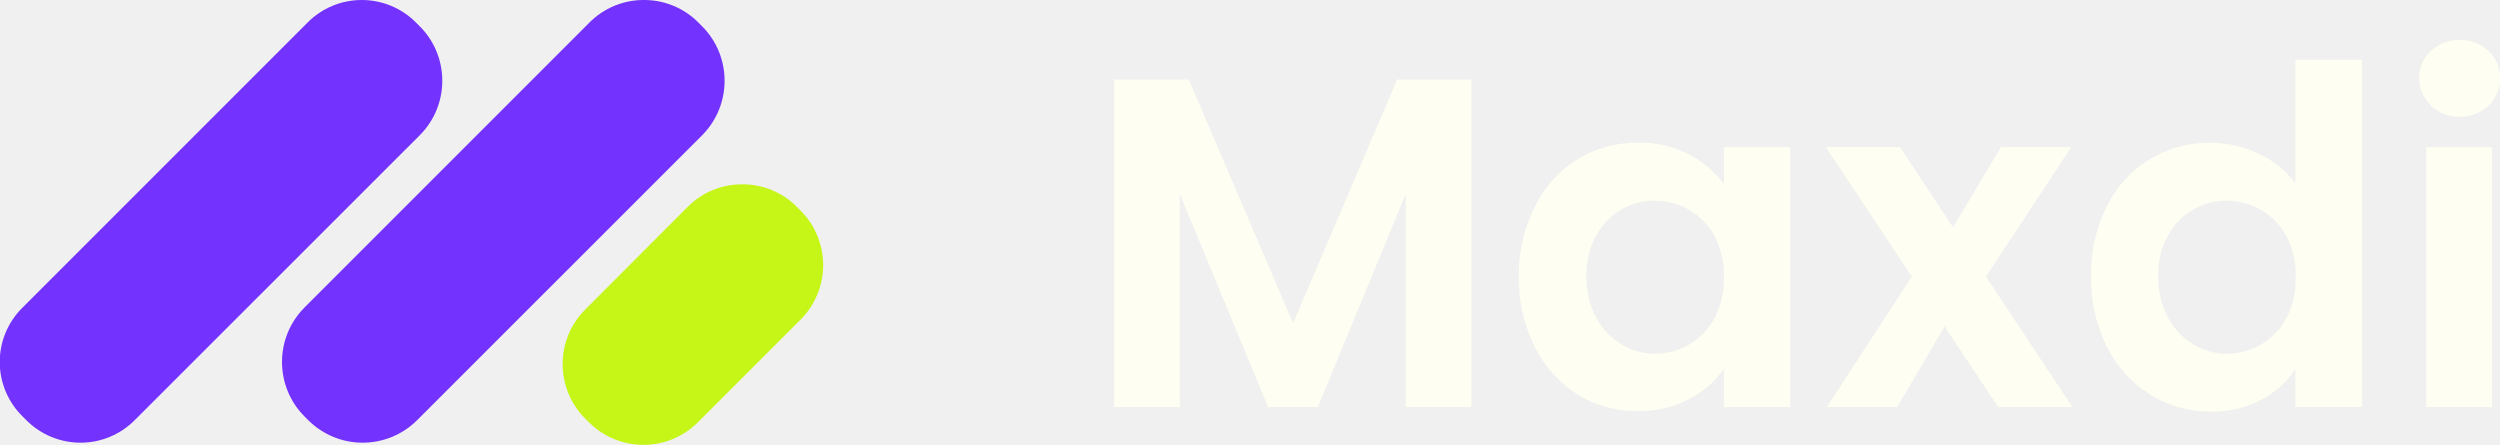
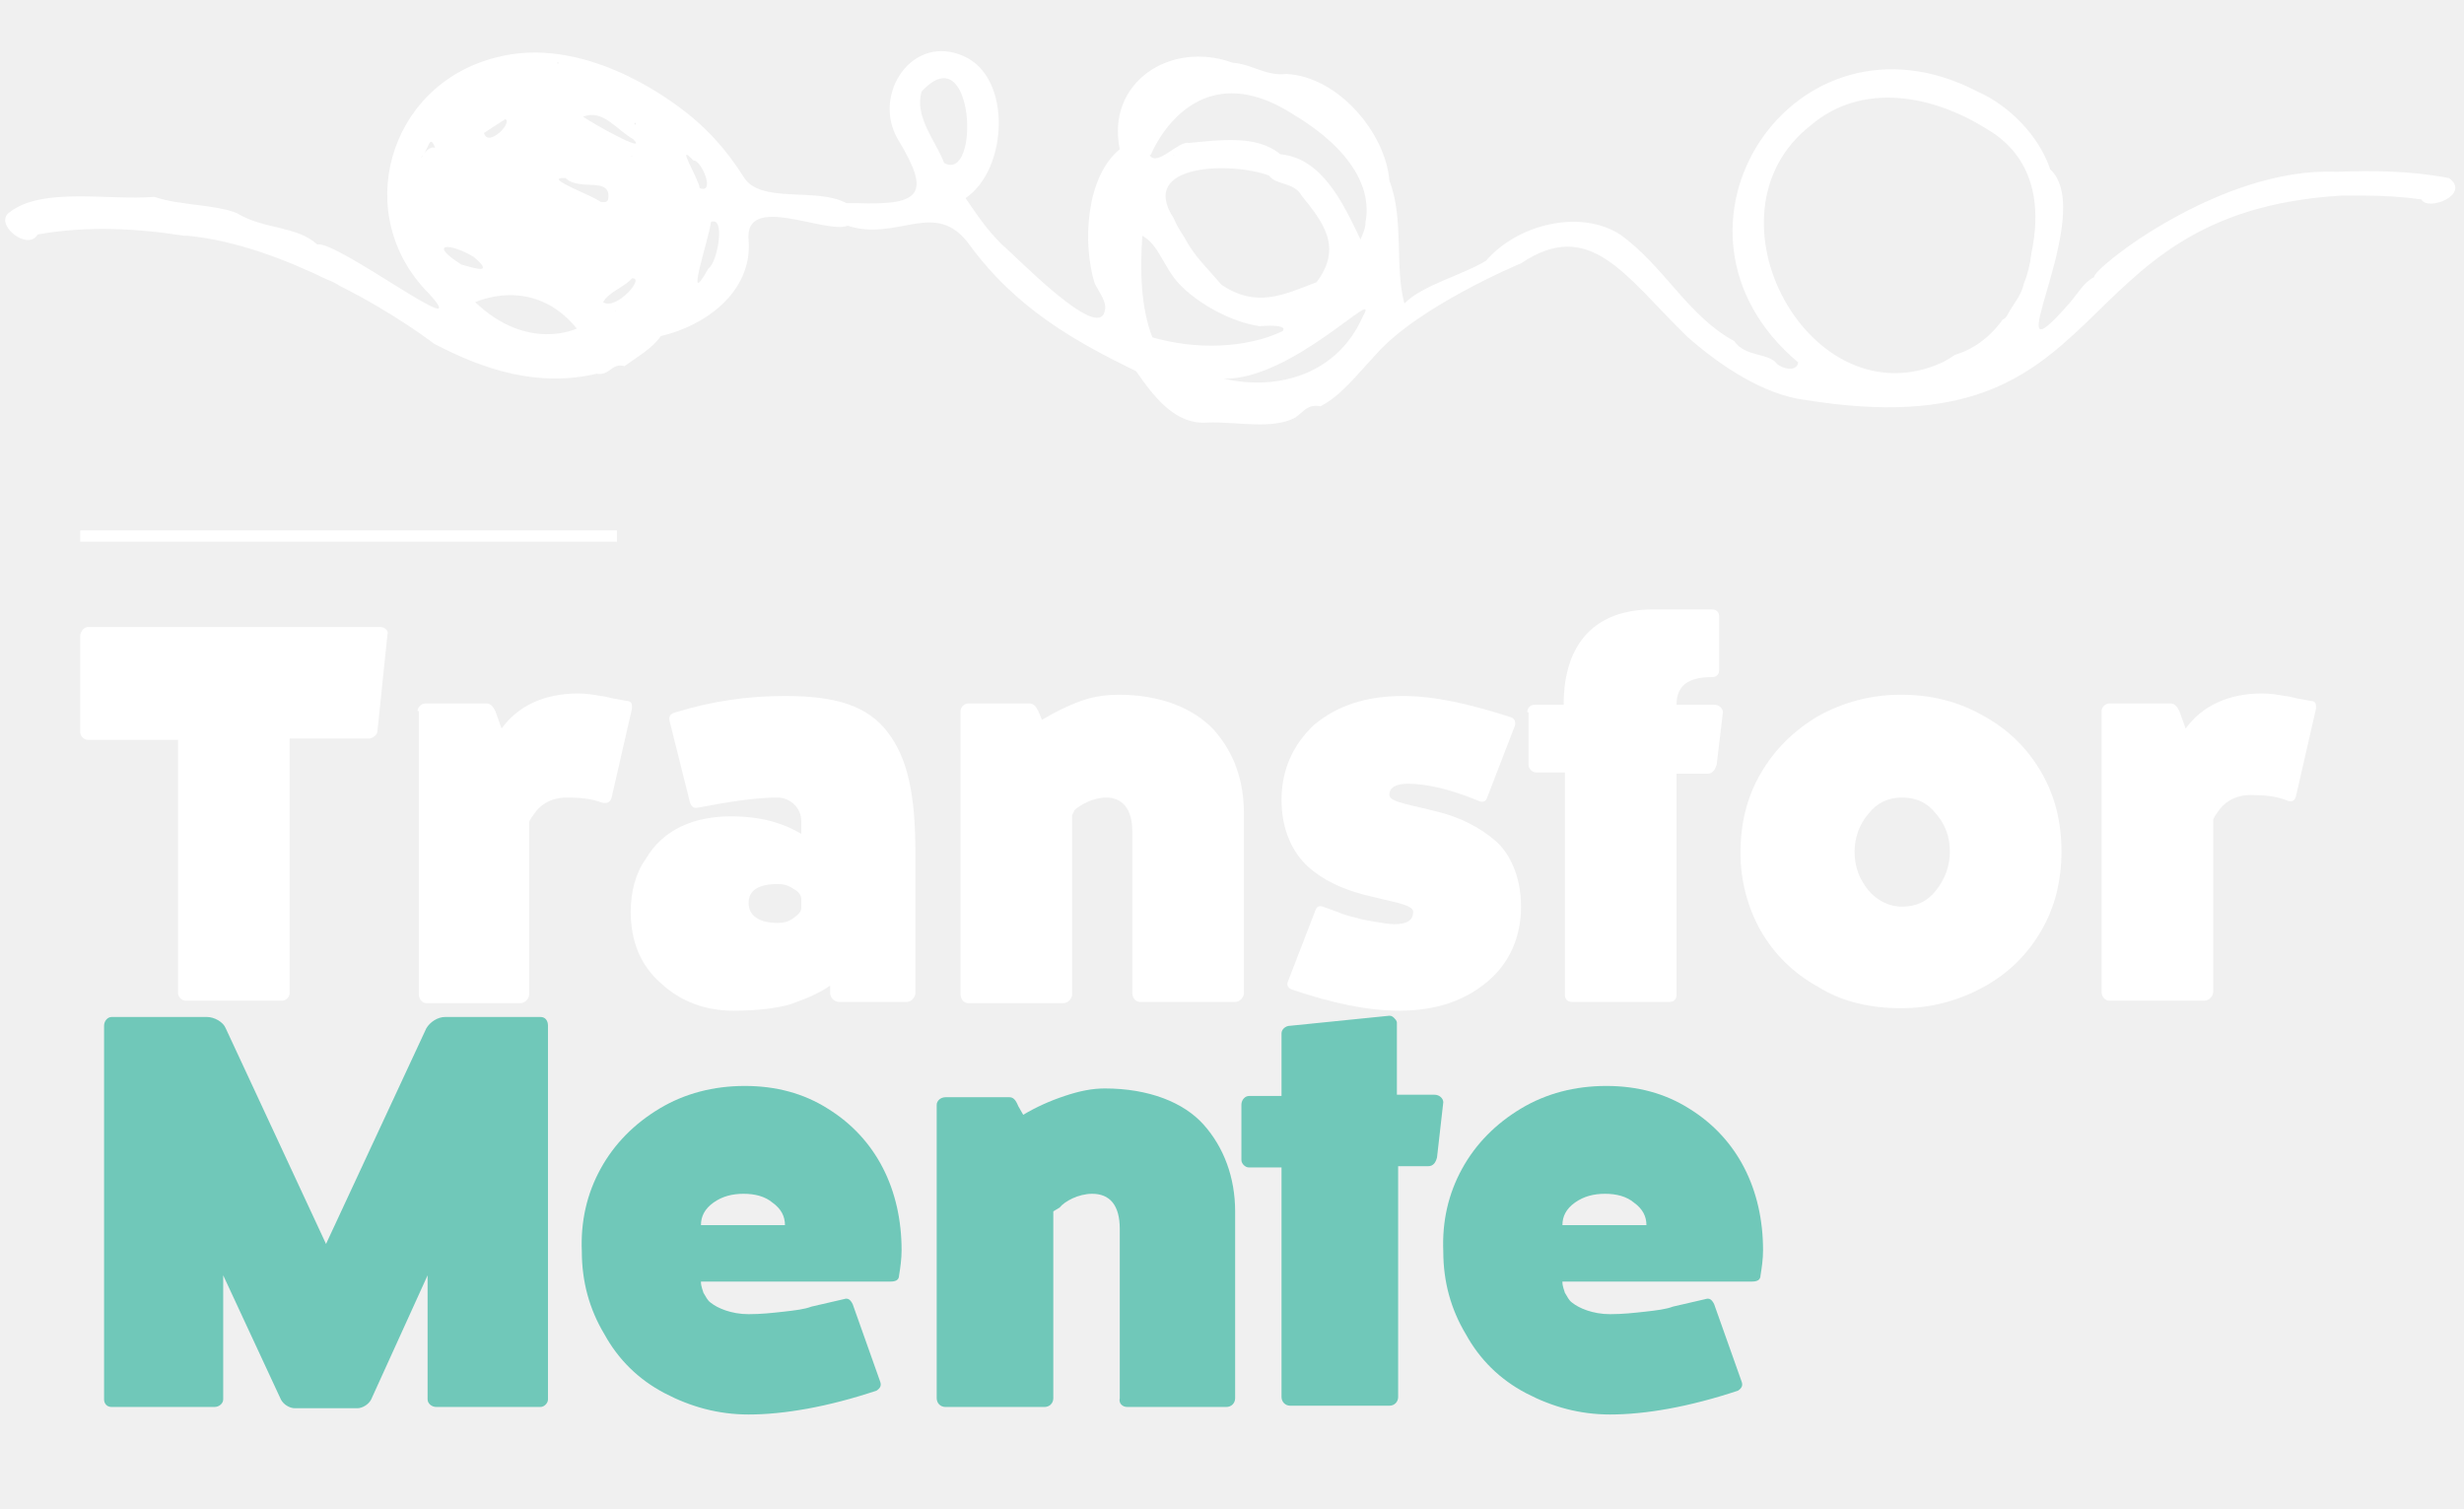
- <svg xmlns="http://www.w3.org/2000/svg" viewBox="0 0 196.53 34.97">
-   <defs>
-     <style>.cls-1{fill:#fffef2;}.cls-2{fill:#c5f617;}.cls-3{fill:#7432ff;}</style>
-   </defs>
-   <g id="Layer_2" data-name="Layer 2">
-     <g id="Footer">
-       <g id="Info">
-         <g id="About">
-           <g id="Logo">
-             <path class="cls-1" d="M115.67,6.25V32H110.5V15.26L103.6,32H99.69L92.75,15.26V32H87.58V6.25h5.87l8.2,19.16,8.19-19.16Z" />
-             <path class="cls-1" d="M120.67,16.22a8.86,8.86,0,0,1,8.1-5,8.23,8.23,0,0,1,4,.92,8,8,0,0,1,2.75,2.32V11.57h5.21V32h-5.21V29a7.76,7.76,0,0,1-2.75,2.38,8.46,8.46,0,0,1-4,.94A8.71,8.71,0,0,1,124,31a9.28,9.28,0,0,1-3.36-3.75,11.94,11.94,0,0,1-1.24-5.55A11.76,11.76,0,0,1,120.67,16.22Zm14.12,2.34a5.31,5.31,0,0,0-4.69-2.78,5.17,5.17,0,0,0-4.63,2.75,6.33,6.33,0,0,0-.76,3.19,6.59,6.59,0,0,0,.76,3.23,5.44,5.44,0,0,0,2,2.12,5.06,5.06,0,0,0,2.64.74A5.3,5.3,0,0,0,134.79,25a6.64,6.64,0,0,0,.73-3.23A6.67,6.67,0,0,0,134.79,18.56Z" />
-             <path class="cls-1" d="M157.08,32l-4.21-6.34L149.14,32h-5.53l6.68-10.26-6.76-10.18h5.83l4.17,6.31,3.77-6.31h5.53l-6.71,10.18L162.91,32Z" />
-             <path class="cls-1" d="M165.62,16.22a8.92,8.92,0,0,1,8.14-5,8.8,8.8,0,0,1,3.8.86,7.72,7.72,0,0,1,2.88,2.31V4.7h5.24V32h-5.24V29a6.93,6.93,0,0,1-2.7,2.43,8.34,8.34,0,0,1-4,.93A8.81,8.81,0,0,1,169,31a9.26,9.26,0,0,1-3.38-3.75,12.07,12.07,0,0,1-1.24-5.55A11.88,11.88,0,0,1,165.62,16.22Zm14.12,2.34a5.31,5.31,0,0,0-4.69-2.78,5.17,5.17,0,0,0-4.63,2.75,6.33,6.33,0,0,0-.76,3.19,6.59,6.59,0,0,0,.76,3.23,5.44,5.44,0,0,0,2,2.12,5.09,5.09,0,0,0,2.64.74A5.3,5.3,0,0,0,179.74,25a6.64,6.64,0,0,0,.73-3.23A6.67,6.67,0,0,0,179.74,18.56Z" />
-             <path class="cls-1" d="M191.09,8.27a2.86,2.86,0,0,1-.91-2.16A2.86,2.86,0,0,1,191.09,4a3.38,3.38,0,0,1,4.53,0,2.86,2.86,0,0,1,.91,2.16,2.86,2.86,0,0,1-.91,2.16,3.41,3.41,0,0,1-4.53,0Zm4.81,3.3V32h-5.17V11.57Z" />
-             <g id="Shape">
-               <path class="cls-2" d="M58.34,14.49a6,6,0,0,0-4.28,1.77L46,24.34a6.06,6.06,0,0,0,0,8.56l.3.3a6.06,6.06,0,0,0,8.56,0l8.08-8.08a6.06,6.06,0,0,0,0-8.56l-.3-.3A6,6,0,0,0,58.34,14.49Z" />
-               <path class="cls-3" d="M50.62,0a6,6,0,0,0-4.28,1.77L23.93,24.18a6.07,6.07,0,0,0,0,8.55l.3.3a6.06,6.06,0,0,0,8.56,0L55.2,10.63h0a6.08,6.08,0,0,0,0-8.56l-.3-.3A6,6,0,0,0,50.62,0Z" />
-               <path class="cls-3" d="M28.45,0a6,6,0,0,0-4.27,1.77L1.77,24.18a6,6,0,0,0,0,8.55l.3.3A6,6,0,0,0,6.35,34.8,6,6,0,0,0,10.62,33L33,10.63h0a6.06,6.06,0,0,0,0-8.56l-.3-.3A6,6,0,0,0,28.45,0Z" />
-             </g>
-           </g>
-         </g>
+ <svg xmlns="http://www.w3.org/2000/svg" version="1.1" id="Layer_1" x="0px" y="0px" viewBox="0 0 196.5 120.3" style="enable-background:new 0 0 196.5 120.3;" xml:space="preserve">
+   <style type="text/css">
+ 	.st0{fill:#FFFFFF;}
+ 	.st1{fill:#262262;}
+ 	.st2{fill:#70C8B9;}
+ </style>
+   <g>
+     <path class="st0" d="M6.4,50.7C6.4,50.4,6.7,50,7,50h23.3c0.4,0,0.7,0.3,0.6,0.6l-0.8,7.7c0,0.3-0.4,0.6-0.7,0.6h-6.3v20.3   c0,0.3-0.3,0.6-0.6,0.6h-7.7c-0.3,0-0.6-0.3-0.6-0.6V59H7c-0.3,0-0.6-0.3-0.6-0.6V50.7z" />
+     <path class="st0" d="M33.3,56.7c0-0.3,0.3-0.6,0.6-0.6h4.9c0.3,0,0.5,0.2,0.7,0.6l0.5,1.4c1.3-1.8,3.4-2.8,6.1-2.8   c0.6,0,1.3,0.1,1.8,0.2c0.2,0,0.6,0.1,1,0.2l1.1,0.2c0.3,0,0.4,0.2,0.4,0.4c0,0.1,0,0.1,0,0.2l-1.6,7C48.7,64,48.4,64.1,48,64   c-0.8-0.3-1.7-0.4-2.8-0.4c-1.4,0-2.2,0.7-2.6,1.3c-0.3,0.4-0.4,0.6-0.4,0.7v13.7c0,0.3-0.3,0.7-0.7,0.7H34c-0.3,0-0.6-0.3-0.6-0.7   V56.7z" />
+     <path class="st0" d="M58.3,65.1c2.3,0,4.1,0.5,5.6,1.4v-1c0-1.2-1-1.9-1.9-1.9c-1.6,0-3.7,0.3-6.3,0.8c-0.4,0.1-0.6-0.1-0.7-0.5   l-1.6-6.4c-0.1-0.4,0.1-0.6,0.5-0.7c2.9-0.9,5.8-1.3,8.7-1.3c4.1,0,6.6,0.8,8.2,2.9c1.6,2.1,2.2,5,2.2,9.6v11.2   c0,0.3-0.3,0.7-0.7,0.7h-5.4c-0.3,0-0.7-0.3-0.7-0.7l0-0.6c-1,0.7-2.1,1.1-3.2,1.5c-1.1,0.3-2.6,0.5-4.5,0.5   c-2.2,0-4.2-0.7-5.8-2.2c-1.6-1.4-2.4-3.3-2.4-5.7c0-1.6,0.4-3.1,1.2-4.2C52.9,66.1,55.4,65.1,58.3,65.1z M62,73.6   c0.5,0,0.9-0.1,1.3-0.4c0.4-0.3,0.6-0.5,0.6-0.8v-0.7c0-0.3-0.2-0.6-0.6-0.8c-0.4-0.3-0.8-0.4-1.3-0.4c-1.5,0-2.3,0.5-2.3,1.5   C59.7,73,60.5,73.6,62,73.6z" />
+     <path class="st0" d="M76.6,56.7c0-0.3,0.3-0.6,0.6-0.6h4.9c0.3,0,0.5,0.2,0.7,0.6l0.3,0.7c1-0.6,2-1.1,3.1-1.5   c1.1-0.4,2.2-0.5,3-0.5c3.4,0,6,1.1,7.6,2.8c1.6,1.8,2.4,4,2.4,6.7v14.3c0,0.3-0.3,0.7-0.7,0.7h-7.6c-0.3,0-0.6-0.3-0.6-0.7V66.3   c0-1.8-0.8-2.7-2.1-2.7c-1,0-2.1,0.6-2.5,1L85.5,65v14.3c0,0.3-0.3,0.7-0.7,0.7h-7.6c-0.3,0-0.6-0.3-0.6-0.7V56.7z" />
+     <path class="st0" d="M104.8,57.8c1.8-1.5,4.1-2.3,7.1-2.3c2.4,0,5.2,0.6,8.6,1.7c0.3,0.1,0.4,0.4,0.3,0.7l-2.2,5.7   c-0.1,0.3-0.3,0.4-0.6,0.3c-2.4-1-4.3-1.4-5.7-1.4c-1,0-1.5,0.3-1.5,0.9c0,0.6,1.9,0.8,4.1,1.4c1.5,0.4,3,1.1,4.3,2.2   c1.2,1,2.1,2.9,2.1,5.3c0,2.4-0.9,4.5-2.7,6c-1.8,1.5-4.1,2.3-7,2.3c-2.5,0-5.4-0.6-8.6-1.7c-0.3-0.1-0.4-0.4-0.3-0.6l2.2-5.7   c0.1-0.3,0.3-0.4,0.6-0.3l1.1,0.4c0.7,0.3,1.2,0.4,1.6,0.5c0.3,0.1,0.8,0.2,1.4,0.3c0.6,0.1,1.2,0.2,1.6,0.2c1,0,1.5-0.3,1.5-1   c0-0.6-1.9-0.8-4.1-1.4c-1.5-0.4-3.1-1.1-4.3-2.2c-1.2-1.1-2.1-2.9-2.1-5.3C102.2,61.4,103.1,59.4,104.8,57.8z" />
+     <path class="st0" d="M121.8,56.8c0-0.4,0.3-0.6,0.6-0.6h2.3c0-5,2.6-7.6,7.1-7.6h4.7c0.4,0,0.6,0.2,0.6,0.6v4.2   c0,0.4-0.2,0.6-0.6,0.6c-1.9,0-2.8,0.7-2.8,2.2h3c0.4,0,0.7,0.3,0.7,0.6l-0.5,4.2c-0.1,0.3-0.3,0.7-0.7,0.7h-2.5v17.6   c0,0.4-0.2,0.6-0.6,0.6h-7.7c-0.4,0-0.6-0.2-0.6-0.6V61.6h-2.3c-0.3,0-0.6-0.3-0.6-0.6V56.8z" />
+     <path class="st0" d="M138.8,68c0-2.3,0.5-4.4,1.6-6.3c1.1-1.9,2.6-3.4,4.6-4.6c2-1.1,4.2-1.7,6.6-1.7c2.5,0,4.7,0.6,6.6,1.7   c2,1.1,3.5,2.6,4.6,4.5c1.1,1.9,1.6,4,1.6,6.3c0,2.3-0.5,4.4-1.6,6.3c-1.1,1.9-2.6,3.4-4.6,4.5c-2,1.1-4.2,1.7-6.6,1.7   c-2.4,0-4.7-0.5-6.6-1.7c-2-1.1-3.5-2.6-4.6-4.5C139.4,72.4,138.8,70.3,138.8,68z M149,71c0.7,0.8,1.6,1.3,2.7,1.3   c1.1,0,2-0.4,2.7-1.3c0.7-0.9,1.1-1.9,1.1-3.1c0-1.2-0.4-2.2-1.1-3c-0.7-0.9-1.6-1.3-2.7-1.3c-1.1,0-2,0.4-2.7,1.3   c-0.7,0.8-1.1,1.9-1.1,3C147.9,69.2,148.3,70.1,149,71z" />
+     <path class="st0" d="M167.6,56.7c0-0.3,0.3-0.6,0.6-0.6h4.9c0.3,0,0.5,0.2,0.7,0.6l0.5,1.4c1.3-1.8,3.4-2.8,6.1-2.8   c0.6,0,1.3,0.1,1.8,0.2c0.2,0,0.6,0.1,1,0.2l1.1,0.2c0.3,0,0.4,0.2,0.4,0.4c0,0.1,0,0.1,0,0.2l-1.6,7c-0.1,0.4-0.4,0.5-0.8,0.3   c-0.8-0.3-1.7-0.4-2.8-0.4c-1.4,0-2.2,0.7-2.6,1.3c-0.3,0.4-0.4,0.6-0.4,0.7v13.7c0,0.3-0.3,0.7-0.7,0.7h-7.6   c-0.3,0-0.6-0.3-0.6-0.7V56.7z" />
+   </g>
+   <g>
+     <rect x="6.4" y="42.3" class="st0" width="42.8" height="0.9" />
+   </g>
+   <g>
+     <path class="st1" d="M192.8,15.7C192.9,15.7,192.8,15.7,192.8,15.7L192.8,15.7z" />
+     <path class="st1" d="M192.8,15.7C192.9,15.7,192.9,15.7,192.8,15.7L192.8,15.7z" />
+     <g>
+       <path class="st1" d="M192.8,15.7C192.9,15.7,192.9,15.7,192.8,15.7L192.8,15.7z" />
+       <path class="st1" d="M192.8,15.7C192.9,15.7,192.8,15.7,192.8,15.7L192.8,15.7z" />
+       <g>
+         <path class="st1" d="M192.8,15.7C192.9,15.7,192.9,15.7,192.8,15.7L192.8,15.7z" />
+         <path class="st1" d="M192.8,15.7C192.9,15.7,192.8,15.7,192.8,15.7L192.8,15.7z" />
      </g>
    </g>
  </g>
+   <path class="st0" d="M195.3,14.2c-3.2-0.6-6-0.6-9-0.5c-9.2-0.4-19.4,7.7-19.3,8.4c-0.8,0.4-1.3,1.3-1.9,2c-6.6,7.6,2.3-7-1.6-10.6  c-0.9-2.7-3.3-5.1-5.8-6.2c-14.6-7.6-26.9,11-14.3,21.6c-0.1,0.8-1.3,0.5-1.7,0.1c-0.7-0.9-2.5-0.5-3.4-1.8c-3.7-2-5.6-6-9.1-8.5  c-3.1-2-8.1-0.9-10.7,2.1c-2,1.2-5,1.9-6.5,3.4c-0.8-2.9,0-6.7-1.2-9.8c-0.3-3.8-4.1-8.3-8.2-8.5c-1.6,0.2-2.8-0.8-4.3-0.9  c-5-1.8-10.1,1.6-9,6.9c-2.7,2.2-3,7.5-2,10.7c0.4,0.8,1,1.5,0.8,2.2c0,0,0,0,0,0c-0.5,2.5-7.1-4.4-8.2-5.3  c-1.2-1.2-1.8-2.1-2.9-3.7c3.4-2.3,3.7-9.6-0.1-11.3c-4.1-1.9-7.4,3-5.3,6.6c2.6,4.3,2,5.3-3.3,5.1c-0.3,0-0.5,0-0.8,0  c-2.4-1.3-6.9,0.1-8.2-2.1c-1.4-2.2-3-4-5.2-5.6C53.4,8,46.5,2.7,39.5,4.6C30.9,6.8,28,17.2,34.2,23.4c3.9,4.3-7.4-4.3-8.9-3.9  C23.7,18,21,18.3,18.9,17c-1.7-0.7-4.5-0.6-6.6-1.3C8.7,16,3.4,14.9,0.8,16.9c-1.4,0.9,1.4,3.2,2.2,1.8c3.9-0.7,7.8-0.5,11.7,0.1  c0.1,0,0.2,0,0.3,0c3.9,0.4,7.8,1.9,11.1,3.5c0.3,0.1,0.7,0.3,1,0.5c4.4,2.2,7.5,4.6,7.5,4.6l0,0c4,2.1,8.3,3.5,13,2.4  c1,0.2,1.2-0.9,2.2-0.6c1.1-0.8,2.2-1.4,2.9-2.4c3.5-0.8,7.3-3.5,7-7.6c-0.4-3.9,6.1-0.5,7.9-1.2c4,1.3,7-2.2,9.7,1.5  c3.8,5.2,8.6,7.8,13.3,10.1c1.4,2,3.1,4.3,5.7,4.1c2.3-0.1,5.1,0.6,7-0.4c0.7-0.5,1-1.1,2-0.9c1.6-0.8,2.9-2.5,4.4-4.1  c3.4-3.9,11.6-7.3,11.6-7.3l0,0c5.5-3.7,8.3,1,13.2,5.8c2.7,2.4,6.2,4.7,9.5,5.1c25.5,4.1,19.7-14.9,42.7-16.3c0.1,0,0.3,0,0.4,0  c0.5,0,1,0,1.5,0c1.5,0,3,0.1,4.5,0.3C193.6,16.9,197.1,15.5,195.3,14.2z M33.6,12.6C33.4,12.9,33.5,12.8,33.6,12.6  c0-0.1,0.1-0.2,0.2-0.3c0.4-0.6,0.5-1.6,0.9-0.5C34.3,11.6,33.8,12.2,33.6,12.6z M50.7,9.8c0,0.1,0,0.2-0.1,0.1  C50.6,9.8,50.6,9.8,50.7,9.8z M44.6,5c-0.1,0.1-0.1,0.1-0.2,0C44.5,5,44.7,5,44.6,5z M40.3,9.5c0.6,0.3-1.4,2.3-1.7,1.1L40.3,9.5z   M38.6,18.5c0-0.1,0-0.3,0-0.4C38.6,18.3,38.6,18.4,38.6,18.5z M37.8,20.5c1.5,1.3,0.4,1-1,0.6C34.1,19.4,35.8,19.3,37.8,20.5z   M37.9,24.1c0,0,4.6-2.2,8.1,2.1C46,26.2,42.1,28.1,37.9,24.1z M47,22.8C47,22.8,47.1,22.8,47,22.8C47,22.8,47,22.8,47,22.8z   M47.4,24.3C47.4,24.3,47.4,24.3,47.4,24.3C47.4,24.3,47.4,24.3,47.4,24.3z M45.1,14.2c1.1,1.1,3.7-0.2,3.4,1.7  c-0.1,0.3-0.4,0.2-0.6,0.2C47.3,15.6,43.1,14.1,45.1,14.2z M49.1,24.9c0-0.1-0.1-0.1,0-0.1C49.1,24.8,49.1,24.8,49.1,24.9z   M48.1,24.1c0.4-0.8,1.7-1.2,2.3-1.9C51.5,22.1,49.1,24.8,48.1,24.1z M50.4,12.4c0,0,0,0.1,0,0.1C50.4,12.5,50.3,12.5,50.4,12.4z   M46.5,9.3c1.6-0.6,2.6,1,4,1.8C51.8,12.4,47,9.7,46.5,9.3z M51.1,7.1C51.1,7.2,51.1,7.2,51.1,7.1C51.1,7.2,51.1,7.2,51.1,7.1z   M55.3,12.8c0.6-0.1,1.8,2.7,0.5,2.2C55.7,14.2,53.8,11.2,55.3,12.8z M56.5,21.4c-2,3.6,0-2.2,0.2-3.7C57.9,17.2,57.2,21,56.5,21.4z   M74.2,15.7C74.2,15.7,74.2,15.7,74.2,15.7C74.2,15.7,74.2,15.7,74.2,15.7z M75.3,13c-0.7-1.8-2.4-3.7-1.8-5.7  C77.7,2.7,78.2,14.6,75.3,13z M93.1,8C93.1,8,93.1,8,93.1,8C93.1,8,93.1,8,93.1,8z M91.9,26.9c-0.9-2.3-1-5.2-0.8-8.1  c1.3,0.7,1.7,2.5,2.9,3.8c1.6,1.7,4.3,3.1,6.4,3.4c-0.6,0.1,2.4-0.3,1.9,0.4C99.4,27.8,95.3,27.9,91.9,26.9z M101.2,14  c0.6,0.8,2,0.5,2.6,1.6c1.7,2.1,3.3,4.1,1.2,6.9c-2.6,1-4.8,2.1-7.6,0.2c-1-1.2-2.2-2.3-2.9-3.7c-0.4-0.6-0.7-1.1-0.9-1.6  c0,0,0,0,0,0C90.7,13,98.3,12.9,101.2,14z M93.5,12.3c0.1,0.1,0.2,0,0.1,0.1C93.6,12.3,93.6,12.3,93.5,12.3z M108.7,25.2  c-2,4.6-6.7,6-11.1,5C103.1,30.3,110.2,22.6,108.7,25.2z M108.9,17.7c0,0.5-0.2,0.9-0.4,1.4c-1.3-2.7-3-6.5-6.4-6.8c0,0,0,0,0,0  c-1.9-1.6-5-1.1-7.3-0.9c-0.8-0.2-2.5,1.9-3.1,1c0,0,0.1-0.1,0.1-0.1l0,0c0,0,3.3-8.3,11.3-3.2C109.1,12.7,109.2,16.2,108.9,17.7z   M110.7,15.7C110.6,15.7,110.6,15.7,110.7,15.7C110.6,15.7,110.7,15.7,110.7,15.7z M142,31.2C142,31,142,31,142,31.2  C142,31.2,142,31.2,142,31.2z M162.2,13.8C162.2,13.8,162.2,13.8,162.2,13.8C162.2,13.8,162.2,13.8,162.2,13.8z M162.2,11.9  C162.2,11.9,162.2,11.9,162.2,11.9C162.2,11.9,162.2,11.9,162.2,11.9C162.2,11.9,162.2,11.8,162.2,11.9z M162.2,15.1  C162.2,15.1,162.2,15.1,162.2,15.1C162.2,15.1,162.2,15.1,162.2,15.1z M148.5,6.3C148.5,6.3,148.5,6.3,148.5,6.3  C148.4,6.3,148.5,6.3,148.5,6.3z M157,28.2C157,28.2,157,28.2,157,28.2C157,28.2,157,28.2,157,28.2z M162,21.3  C162.1,21.3,162.1,21.3,162,21.3C162.2,21.3,162.1,21.3,162,21.3z M162,20.2C162,20.3,162,20.3,162,20.2c-0.1,0.9-0.3,1.7-0.6,2.4  c-0.2,1-0.9,1.7-1.3,2.5c-0.1,0.2-0.2,0.3-0.4,0.4c-1.3,1.8-2.8,2.5-3.8,2.8c-0.3,0.2-0.6,0.4-1,0.6c-10.5,4.8-19.6-11.8-10.5-18.9  c4.1-3.5,9.7-2.4,13.9,0.2C159.3,10.8,163.5,13.1,162,20.2z M162.6,26.7C162.6,26.7,162.6,26.7,162.6,26.7  C162.6,26.7,162.6,26.7,162.6,26.7z M192.8,15.7C192.8,15.7,192.9,15.7,192.8,15.7C192.9,15.7,192.9,15.7,192.8,15.7z" />
+   <g>
+     <path class="st2" d="M8.3,81.8c0-0.4,0.3-0.7,0.6-0.7h7.6c0.6,0,1.3,0.4,1.5,0.9l8,17.2l8-17.2c0.3-0.5,0.9-0.9,1.5-0.9h7.6   c0.4,0,0.6,0.3,0.6,0.7v29.8c0,0.3-0.3,0.6-0.6,0.6h-8.3c-0.4,0-0.7-0.3-0.7-0.6v-9.9l-4.5,9.9c-0.2,0.4-0.7,0.7-1.1,0.7h-5   c-0.4,0-0.9-0.3-1.1-0.7l-4.6-9.9v9.9c0,0.3-0.3,0.6-0.7,0.6H8.9c-0.4,0-0.6-0.3-0.6-0.6V81.8z" />
+     <path class="st2" d="M47.9,93.2c1.1-2,2.7-3.6,4.7-4.8c2-1.2,4.3-1.8,6.8-1.8s4.7,0.6,6.6,1.8c3.9,2.4,5.9,6.5,5.9,11.3   c0,0.7-0.1,1.4-0.2,2c0,0.4-0.3,0.5-0.7,0.5H55.9c0,0.2,0,0.3,0.2,0.9c0.2,0.3,0.3,0.6,0.6,0.8c0.5,0.4,1.6,0.9,3,0.9   c1,0,1.9-0.1,2.8-0.2c0.9-0.1,1.7-0.2,2.2-0.4l2.6-0.6c0.3-0.1,0.5,0,0.7,0.4l2.2,6.2c0.1,0.3,0,0.5-0.3,0.7   c-3.9,1.3-7.4,1.9-10.2,1.9c-2.4,0-4.6-0.6-6.7-1.7s-3.7-2.7-4.8-4.7c-1.2-2-1.8-4.2-1.8-6.6C46.3,97.4,46.8,95.2,47.9,93.2z    M62.6,97.7c0-0.7-0.3-1.3-1-1.8c-0.6-0.5-1.4-0.7-2.3-0.7c-0.9,0-1.7,0.2-2.4,0.7c-0.7,0.5-1,1.1-1,1.8H62.6z" />
+     <path class="st2" d="M74.7,88.1c0-0.3,0.3-0.6,0.7-0.6h5.1c0.3,0,0.5,0.2,0.7,0.7l0.4,0.7c1-0.6,2.1-1.1,3.3-1.5s2.2-0.6,3.2-0.6   c3.5,0,6.3,1.1,7.9,2.9s2.5,4.2,2.5,6.9v14.9c0,0.4-0.3,0.7-0.7,0.7h-7.9c-0.4,0-0.7-0.3-0.6-0.7V98c0-1.9-0.8-2.8-2.2-2.8   c-1.1,0-2.2,0.6-2.6,1.1L84,96.6v14.9c0,0.4-0.3,0.7-0.7,0.7h-7.9c-0.4,0-0.7-0.3-0.7-0.7V88.1z" />
+     <path class="st2" d="M99,88.1c0-0.4,0.3-0.7,0.6-0.7h2.6v-5c0-0.3,0.3-0.6,0.7-0.6l7.9-0.8h0c0.2,0,0.3,0.1,0.4,0.2   c0.2,0.2,0.2,0.3,0.2,0.4v5.7h3c0.4,0,0.7,0.3,0.7,0.6l-0.5,4.4c-0.1,0.4-0.3,0.7-0.7,0.7h-2.4v18.4c0,0.4-0.3,0.7-0.7,0.7h-7.9   c-0.4,0-0.7-0.3-0.7-0.7V93.1h-2.6c-0.3,0-0.6-0.3-0.6-0.6V88.1z" />
+     <path class="st2" d="M116.6,93.2c1.1-2,2.7-3.6,4.7-4.8c2-1.2,4.3-1.8,6.8-1.8s4.7,0.6,6.6,1.8c3.9,2.4,5.9,6.5,5.9,11.3   c0,0.7-0.1,1.4-0.2,2c0,0.4-0.3,0.5-0.7,0.5h-15.1c0,0.2,0,0.3,0.2,0.9c0.2,0.3,0.3,0.6,0.6,0.8c0.5,0.4,1.6,0.9,3,0.9   c1,0,1.9-0.1,2.8-0.2c0.9-0.1,1.7-0.2,2.2-0.4l2.6-0.6c0.3-0.1,0.5,0,0.7,0.4l2.2,6.2c0.1,0.3,0,0.5-0.3,0.7   c-3.9,1.3-7.4,1.9-10.2,1.9c-2.4,0-4.6-0.6-6.7-1.7s-3.7-2.7-4.8-4.7c-1.2-2-1.8-4.2-1.8-6.6C115,97.4,115.5,95.2,116.6,93.2z    M131.3,97.7c0-0.7-0.3-1.3-1-1.8c-0.6-0.5-1.4-0.7-2.3-0.7c-0.9,0-1.7,0.2-2.4,0.7c-0.7,0.5-1,1.1-1,1.8H131.3z" />
+   </g>
</svg>
